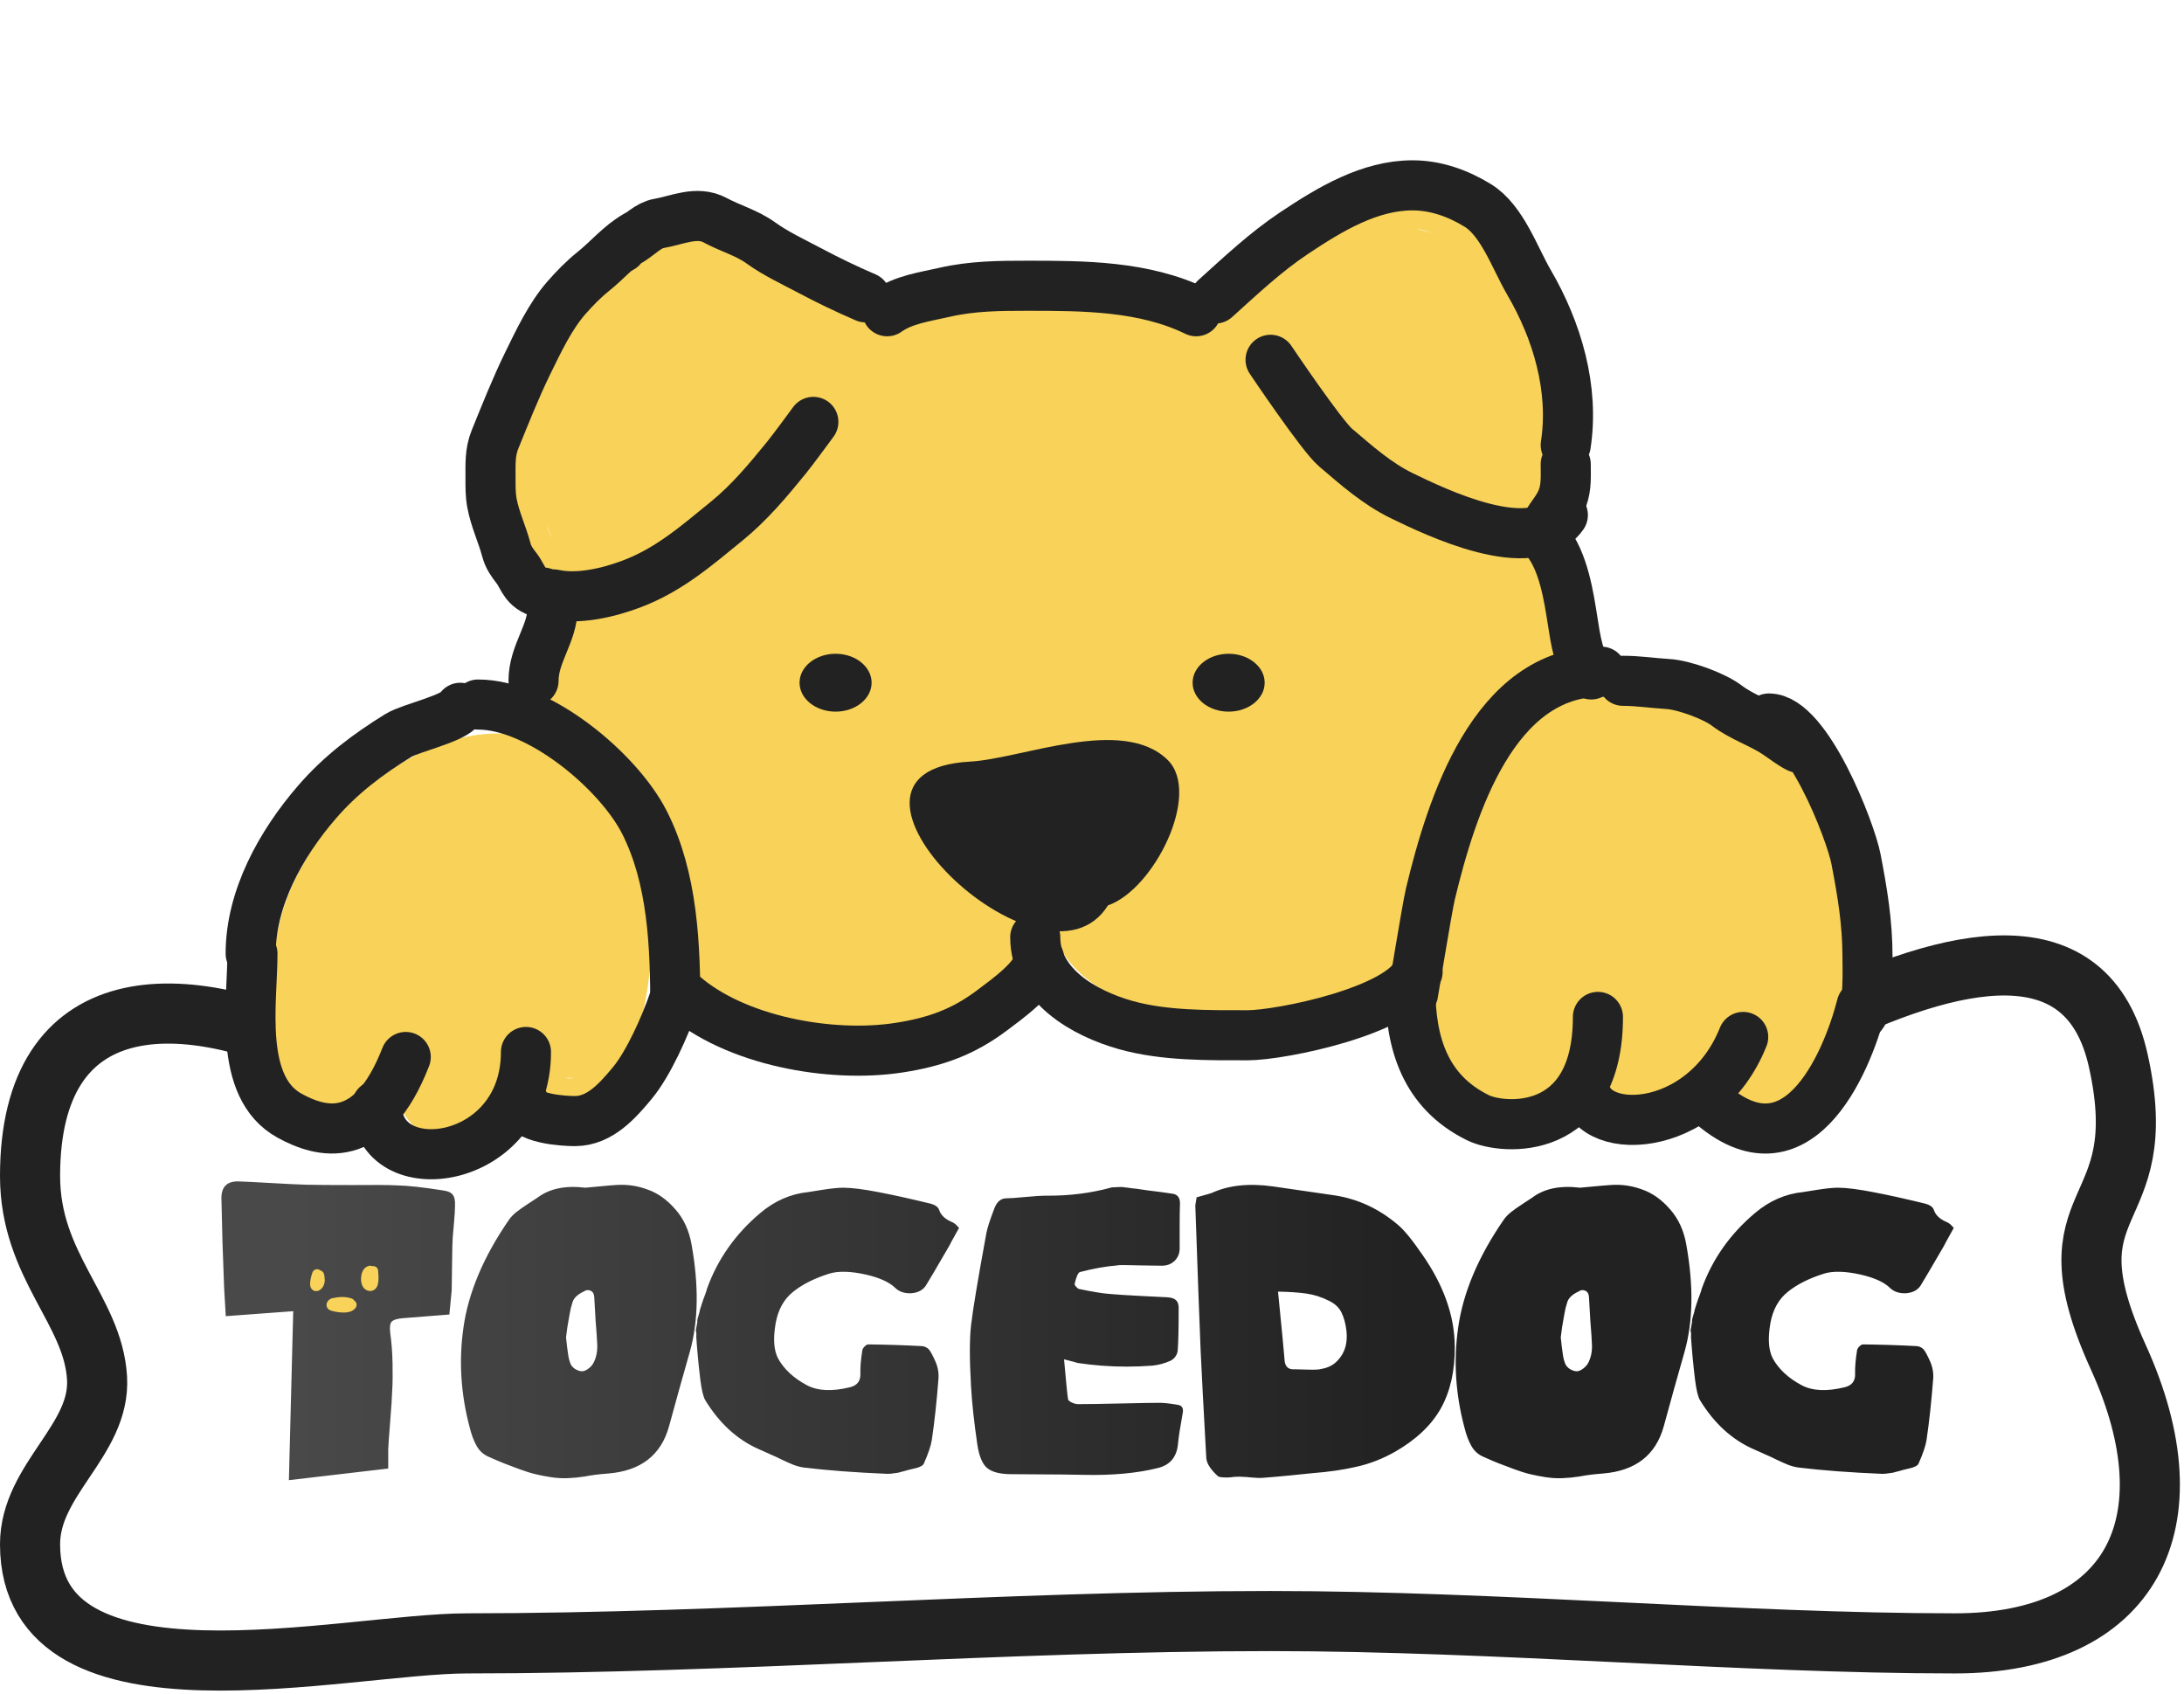
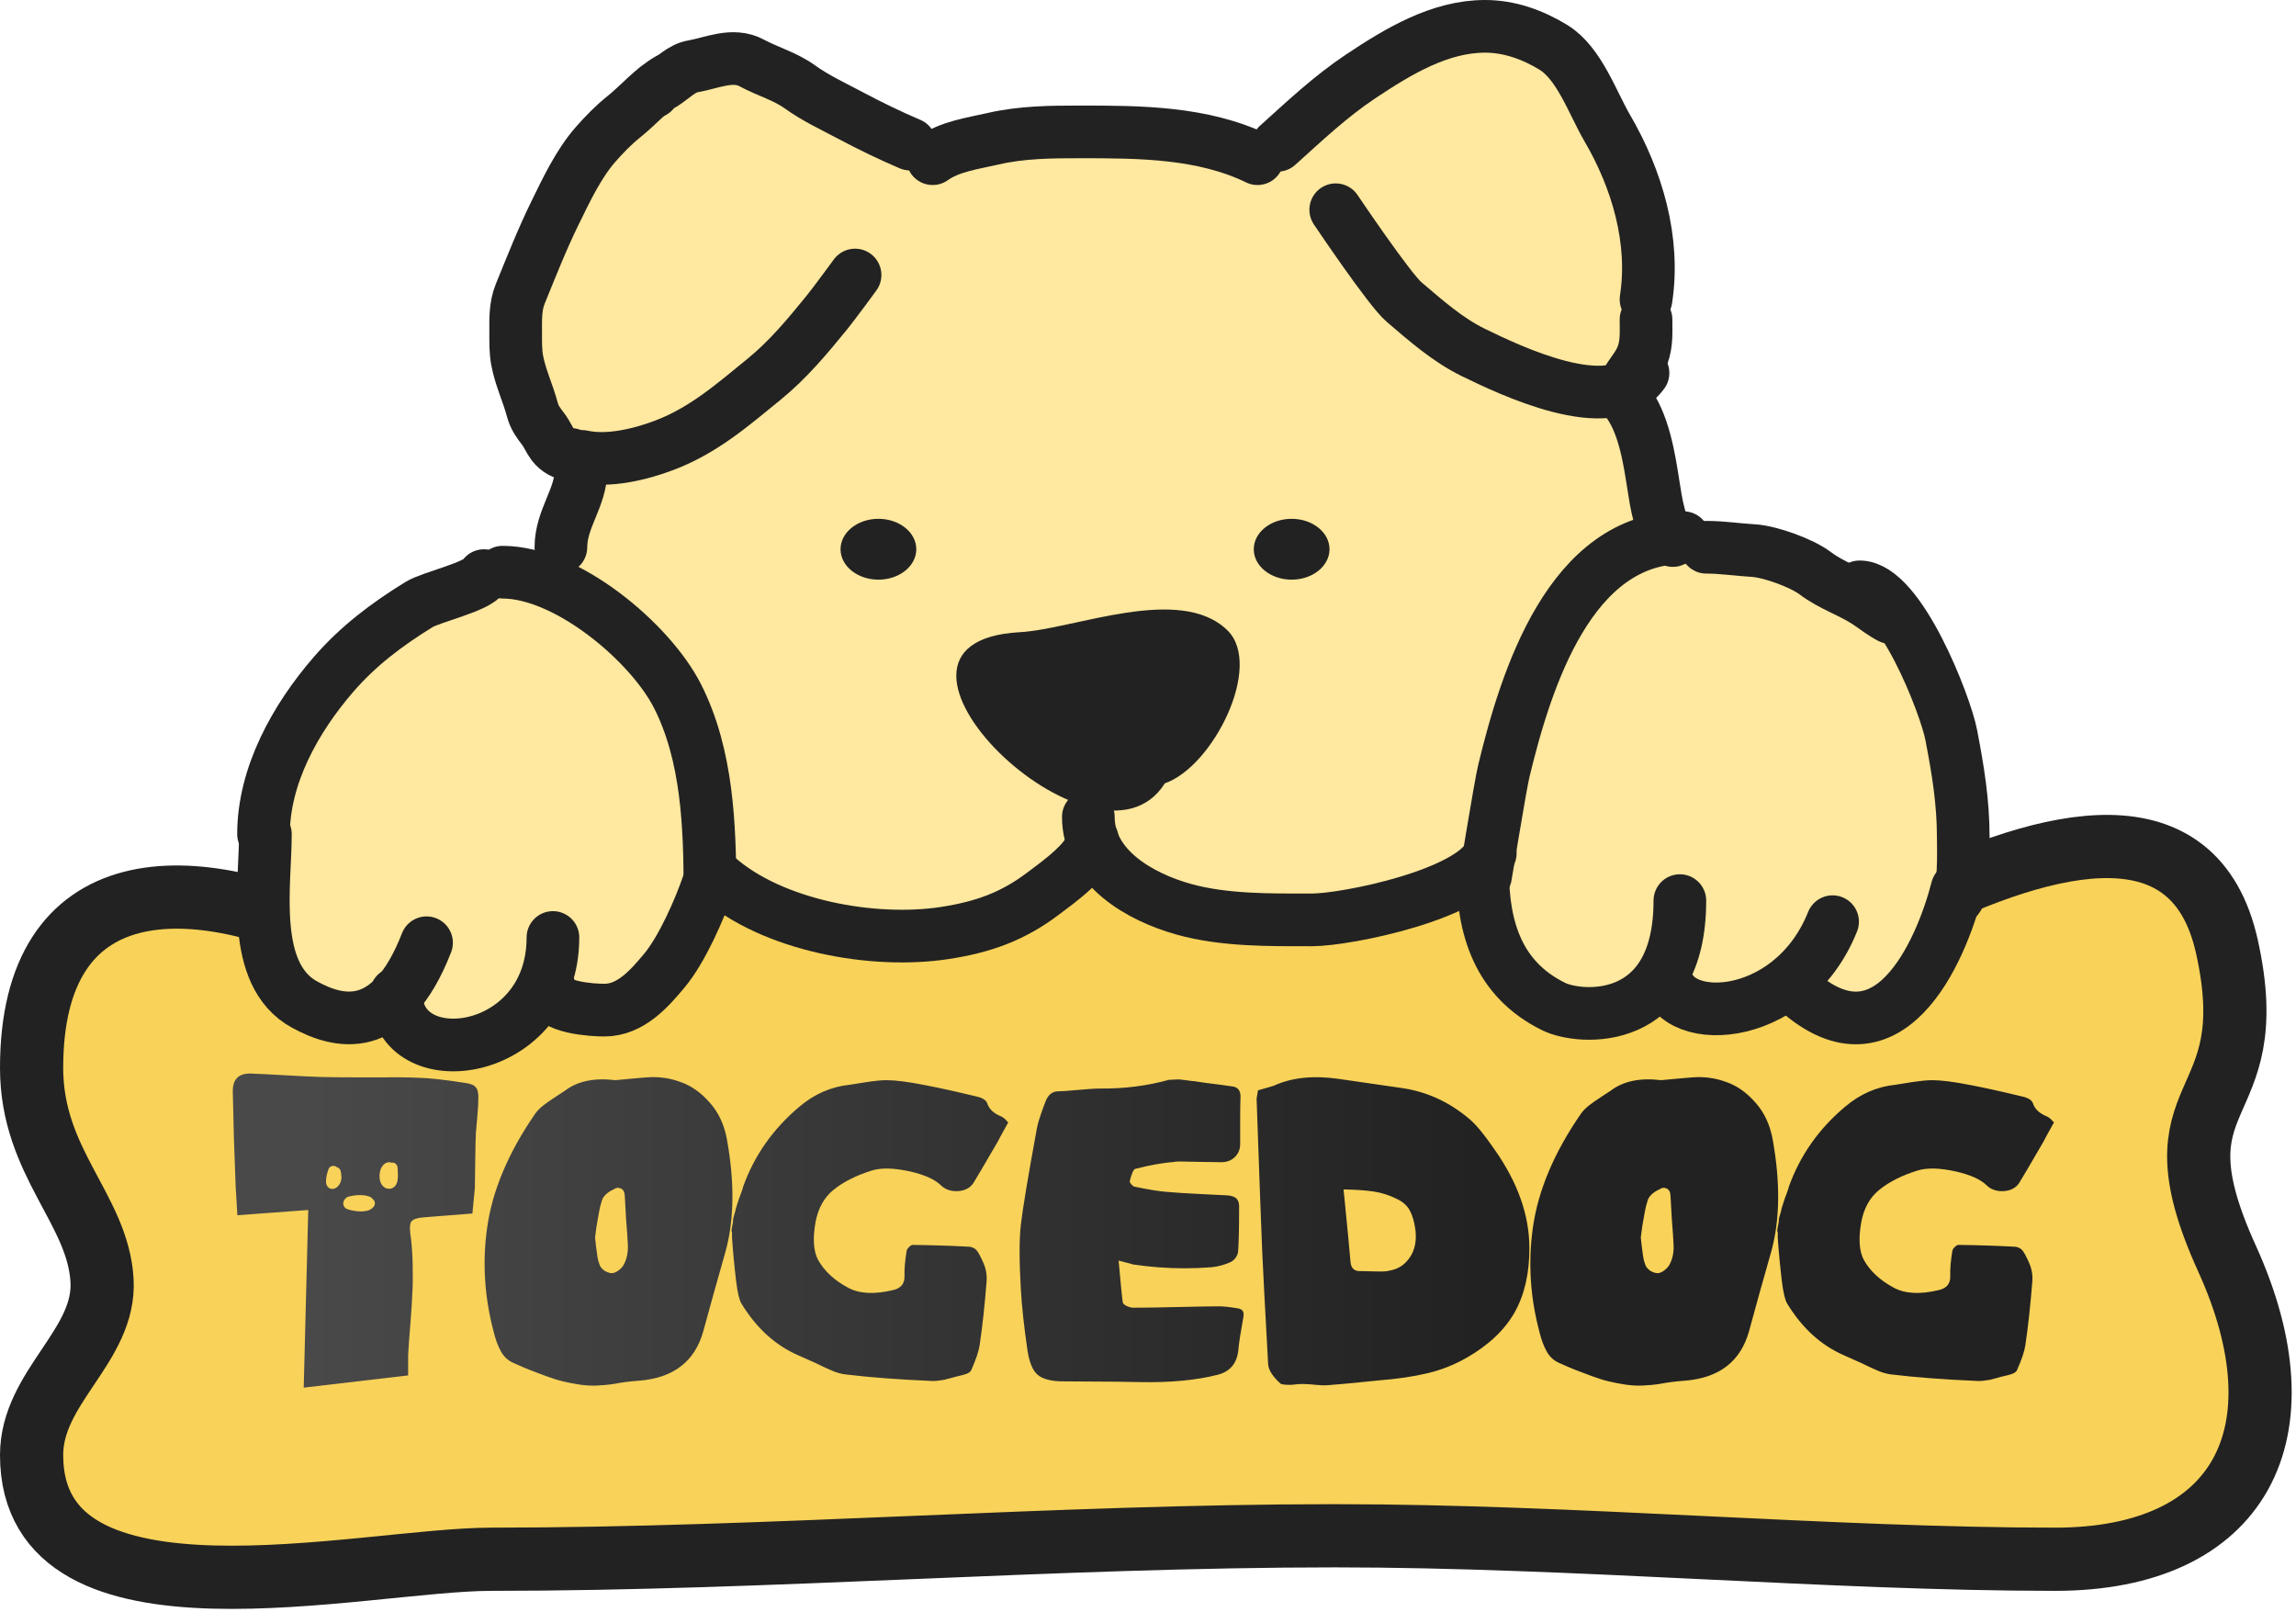
- <svg xmlns="http://www.w3.org/2000/svg" width="218" height="169" viewBox="0 0 218 169" fill="none">
-   <path d="M29.268 130.872L22.536 131.369C22.425 129.58 22.37 128.63 22.37 128.52C22.326 127.416 22.271 125.869 22.204 123.881C22.16 121.871 22.127 120.48 22.105 119.707C22.061 118.492 22.624 117.895 23.796 117.918C24.481 117.94 25.587 117.995 27.112 118.083C28.638 118.172 29.798 118.227 30.594 118.249C31.523 118.271 33.026 118.282 35.104 118.282C37.204 118.26 38.719 118.271 39.647 118.315C40.708 118.337 42.223 118.503 44.19 118.812C44.699 118.878 45.03 119.022 45.185 119.243C45.362 119.442 45.439 119.806 45.417 120.336C45.417 120.734 45.384 121.297 45.318 122.026C45.252 122.755 45.207 123.263 45.185 123.55C45.163 123.727 45.141 124.699 45.119 126.466C45.097 127.924 45.086 128.697 45.086 128.785C45.086 128.873 45.008 129.68 44.854 131.204C42.024 131.425 40.487 131.546 40.244 131.568C39.647 131.612 39.26 131.734 39.084 131.933C38.929 132.109 38.885 132.485 38.951 133.059C39.084 133.965 39.161 134.97 39.183 136.074C39.205 137.156 39.194 138.051 39.15 138.758C39.128 139.465 39.061 140.492 38.951 141.839C38.84 143.187 38.774 144.125 38.752 144.655C38.752 144.722 38.752 145.362 38.752 146.577L28.837 147.737C28.991 141.994 29.135 136.372 29.268 130.872ZM56.499 133.49C56.521 133.689 56.554 133.987 56.598 134.384C56.643 134.76 56.687 135.08 56.731 135.345C56.775 135.61 56.842 135.853 56.93 136.074C56.996 136.273 57.151 136.461 57.394 136.637C57.66 136.792 57.892 136.869 58.091 136.869C58.268 136.869 58.467 136.792 58.688 136.637C58.931 136.461 59.108 136.273 59.218 136.074C59.506 135.544 59.638 134.937 59.616 134.252C59.594 133.678 59.539 132.86 59.45 131.8C59.384 130.718 59.34 129.945 59.318 129.481C59.296 129.127 59.163 128.906 58.92 128.818C58.699 128.73 58.5 128.752 58.323 128.884C57.638 129.194 57.24 129.58 57.129 130.044C57.019 130.375 56.93 130.74 56.864 131.137C56.797 131.513 56.72 131.955 56.632 132.463C56.565 132.949 56.521 133.291 56.499 133.49ZM58.422 118.547C60.301 118.37 61.296 118.282 61.407 118.282C62.512 118.194 63.573 118.337 64.59 118.713C65.629 119.066 66.569 119.729 67.409 120.701C68.249 121.65 68.791 122.832 69.034 124.246C69.763 128.332 69.708 131.877 68.868 134.881C68.161 137.355 67.464 139.851 66.779 142.369C65.983 145.241 63.96 146.809 60.711 147.074C59.804 147.14 59.019 147.24 58.356 147.372C57.803 147.461 57.24 147.516 56.665 147.538C56.112 147.56 55.548 147.527 54.974 147.438C54.421 147.35 53.912 147.251 53.448 147.14C52.984 147.03 52.453 146.864 51.856 146.643C51.259 146.422 50.762 146.235 50.364 146.08C49.966 145.925 49.447 145.705 48.806 145.417C48.275 145.197 47.866 144.832 47.578 144.324C47.291 143.816 47.059 143.198 46.882 142.469C45.998 139.155 45.788 135.853 46.252 132.562C46.738 129.05 48.253 125.45 50.795 121.761C50.994 121.474 51.248 121.209 51.558 120.966C51.867 120.723 52.243 120.458 52.685 120.171C53.127 119.883 53.448 119.674 53.647 119.541C54.841 118.635 56.433 118.304 58.422 118.547ZM95.731 122.556C95.089 123.705 94.758 124.312 94.736 124.378C93.453 126.587 92.68 127.901 92.414 128.321C92.105 128.785 91.607 129.039 90.922 129.083C90.259 129.105 89.728 128.918 89.33 128.52C88.755 127.968 87.805 127.537 86.478 127.228C84.909 126.874 83.671 126.841 82.764 127.128C81.283 127.592 80.078 128.2 79.15 128.951C78.243 129.68 77.669 130.718 77.425 132.065C77.16 133.589 77.237 134.76 77.657 135.577C78.254 136.659 79.216 137.554 80.543 138.261C81.626 138.835 83.063 138.901 84.853 138.46C85.561 138.283 85.904 137.841 85.882 137.134C85.859 136.494 85.926 135.699 86.081 134.749C86.103 134.638 86.18 134.517 86.313 134.384C86.445 134.252 86.567 134.186 86.677 134.186C88.49 134.208 90.226 134.263 91.884 134.351C92.105 134.351 92.293 134.395 92.448 134.484C92.602 134.55 92.746 134.694 92.879 134.914C93.011 135.135 93.089 135.279 93.111 135.345C93.155 135.411 93.243 135.599 93.376 135.908C93.619 136.461 93.719 137.035 93.674 137.631C93.498 139.906 93.276 141.939 93.011 143.728C92.923 144.302 92.657 145.086 92.215 146.08C92.127 146.279 91.851 146.433 91.386 146.544C91.232 146.588 90.999 146.643 90.69 146.71C90.403 146.798 90.159 146.864 89.96 146.908C89.784 146.975 89.562 147.019 89.297 147.041C89.054 147.085 88.822 147.107 88.601 147.107C85.395 146.975 82.61 146.765 80.244 146.478C79.912 146.433 79.57 146.345 79.216 146.213C78.885 146.08 78.487 145.903 78.022 145.682C77.58 145.462 77.249 145.307 77.027 145.219C76.873 145.152 76.652 145.053 76.364 144.92C76.077 144.788 75.878 144.7 75.767 144.655C73.601 143.706 71.81 142.071 70.395 139.752C70.196 139.42 70.03 138.725 69.898 137.664C69.721 136.185 69.588 134.782 69.5 133.457C69.522 133.147 69.511 132.96 69.467 132.893C69.445 132.827 69.467 132.65 69.533 132.363C69.599 132.054 69.621 131.866 69.599 131.8C69.599 131.734 69.644 131.557 69.732 131.27C69.82 130.983 69.865 130.806 69.865 130.74C69.887 130.674 69.942 130.497 70.03 130.21C70.119 129.923 70.174 129.757 70.196 129.713C70.218 129.646 70.285 129.47 70.395 129.183C70.506 128.873 70.561 128.697 70.561 128.652C71.622 125.693 73.402 123.164 75.9 121.065C77.337 119.85 78.94 119.155 80.708 118.978C80.841 118.956 81.327 118.878 82.168 118.746C83.03 118.613 83.693 118.547 84.157 118.547C85.019 118.547 86.235 118.702 87.805 119.011C89.198 119.276 90.889 119.652 92.879 120.137C93.365 120.27 93.652 120.48 93.741 120.767C93.918 121.297 94.36 121.706 95.067 121.993C95.156 122.037 95.244 122.092 95.333 122.159C95.421 122.225 95.498 122.302 95.565 122.39C95.653 122.479 95.708 122.534 95.731 122.556ZM106.21 135.677C106.409 137.93 106.542 139.255 106.608 139.652C106.63 139.763 106.752 139.873 106.973 139.984C107.216 140.094 107.426 140.149 107.603 140.149C108.598 140.149 110.024 140.127 111.881 140.083C113.738 140.039 115.031 140.017 115.761 140.017C116.181 140.017 116.778 140.083 117.551 140.216C117.994 140.282 118.159 140.569 118.049 141.077C117.806 142.402 117.651 143.407 117.585 144.092C117.474 145.395 116.822 146.202 115.628 146.511C113.55 147.041 111.052 147.273 108.134 147.207C107.736 147.184 105.348 147.162 100.971 147.14C99.821 147.14 99.003 146.93 98.517 146.511C98.053 146.113 97.732 145.34 97.555 144.192C97.224 141.916 97.013 139.973 96.925 138.36C96.77 135.688 96.77 133.666 96.925 132.297C97.102 130.751 97.61 127.692 98.451 123.119C98.539 122.611 98.804 121.783 99.246 120.634C99.49 119.972 99.876 119.629 100.407 119.607C100.761 119.607 101.402 119.563 102.33 119.475C103.259 119.386 103.966 119.342 104.453 119.342C106.73 119.364 108.907 119.088 110.986 118.514C111.428 118.492 111.682 118.481 111.748 118.481C111.837 118.459 112.113 118.481 112.577 118.547C113.042 118.613 113.318 118.646 113.406 118.646C113.76 118.691 114.136 118.746 114.534 118.812C114.932 118.856 115.374 118.912 115.86 118.978C116.347 119.044 116.734 119.099 117.021 119.143C117.529 119.21 117.784 119.53 117.784 120.104C117.762 120.634 117.75 121.385 117.75 122.357C117.75 123.307 117.75 124.058 117.75 124.61C117.75 125.118 117.574 125.538 117.22 125.869C116.888 126.179 116.468 126.333 115.96 126.333C115.916 126.333 115.175 126.322 113.738 126.3C112.323 126.256 111.593 126.256 111.549 126.3C110.422 126.388 109.173 126.609 107.802 126.963C107.625 127.007 107.448 127.393 107.271 128.122C107.249 128.189 107.294 128.288 107.404 128.421C107.515 128.553 107.614 128.63 107.703 128.652C109.073 128.94 110.09 129.105 110.753 129.149C111.483 129.216 112.5 129.282 113.804 129.348C115.131 129.414 116.026 129.459 116.49 129.481C116.932 129.503 117.242 129.613 117.419 129.812C117.596 129.989 117.673 130.287 117.651 130.707C117.651 132.65 117.618 134.031 117.551 134.848C117.529 135.025 117.452 135.213 117.319 135.411C117.187 135.588 117.032 135.721 116.855 135.809C116.28 136.074 115.672 136.24 115.031 136.306C114.169 136.372 113.307 136.405 112.445 136.405C110.831 136.405 109.206 136.284 107.57 136.041C107.548 136.019 107.095 135.897 106.21 135.677ZM127.568 128.918C127.966 132.915 128.187 135.224 128.231 135.842C128.297 136.439 128.629 136.715 129.226 136.67C129.425 136.67 129.867 136.682 130.552 136.704C131.238 136.726 131.68 136.704 131.879 136.637C132.564 136.527 133.117 136.24 133.537 135.776C134.244 135.025 134.532 134.042 134.399 132.827C134.311 132.098 134.145 131.491 133.902 131.005C133.658 130.497 133.227 130.099 132.608 129.812C131.901 129.459 131.171 129.227 130.42 129.116C129.668 129.006 128.717 128.94 127.568 128.918ZM119.443 119.508C120.394 119.243 120.891 119.099 120.936 119.077C122.616 118.304 124.65 118.083 127.037 118.415C130.751 118.945 132.807 119.243 133.205 119.309C135.527 119.663 137.627 120.634 139.506 122.225C140.125 122.733 140.943 123.727 141.96 125.207C144.104 128.277 145.188 131.336 145.21 134.384C145.232 136.814 144.768 138.879 143.817 140.58C142.866 142.259 141.352 143.695 139.274 144.887C138.08 145.572 136.82 146.069 135.493 146.378C134.189 146.687 132.686 146.908 130.983 147.041C130.608 147.085 129.845 147.162 128.695 147.273C127.546 147.383 126.661 147.461 126.042 147.505C125.777 147.527 125.412 147.516 124.948 147.472C124.506 147.427 124.207 147.405 124.053 147.405C123.854 147.383 123.577 147.383 123.224 147.405C122.892 147.45 122.649 147.472 122.494 147.472C121.964 147.472 121.654 147.427 121.566 147.339C120.814 146.654 120.427 146.036 120.405 145.484C120.118 140.315 119.93 136.737 119.841 134.749C119.731 132.098 119.554 127.283 119.311 120.303C119.311 120.259 119.355 119.994 119.443 119.508ZM155.789 133.49C155.811 133.689 155.844 133.987 155.888 134.384C155.933 134.76 155.977 135.08 156.021 135.345C156.065 135.61 156.132 135.853 156.22 136.074C156.286 136.273 156.441 136.461 156.684 136.637C156.95 136.792 157.182 136.869 157.381 136.869C157.558 136.869 157.757 136.792 157.978 136.637C158.221 136.461 158.398 136.273 158.508 136.074C158.796 135.544 158.928 134.937 158.906 134.252C158.884 133.678 158.829 132.86 158.74 131.8C158.674 130.718 158.63 129.945 158.608 129.481C158.586 129.127 158.453 128.906 158.21 128.818C157.989 128.73 157.79 128.752 157.613 128.884C156.928 129.194 156.53 129.58 156.419 130.044C156.309 130.375 156.22 130.74 156.154 131.137C156.087 131.513 156.01 131.955 155.922 132.463C155.855 132.949 155.811 133.291 155.789 133.49ZM157.712 118.547C159.591 118.37 160.586 118.282 160.697 118.282C161.802 118.194 162.863 118.337 163.88 118.713C164.919 119.066 165.859 119.729 166.699 120.701C167.539 121.65 168.081 122.832 168.324 124.246C169.054 128.332 168.998 131.877 168.158 134.881C167.451 137.355 166.754 139.851 166.069 142.369C165.273 145.241 163.25 146.809 160 147.074C159.094 147.14 158.309 147.24 157.646 147.372C157.093 147.461 156.53 147.516 155.955 147.538C155.402 147.56 154.838 147.527 154.264 147.438C153.711 147.35 153.202 147.251 152.738 147.14C152.274 147.03 151.743 146.864 151.146 146.643C150.549 146.422 150.052 146.235 149.654 146.08C149.256 145.925 148.737 145.705 148.096 145.417C147.565 145.197 147.156 144.832 146.869 144.324C146.581 143.816 146.349 143.198 146.172 142.469C145.288 139.155 145.078 135.853 145.542 132.562C146.028 129.05 147.543 125.45 150.085 121.761C150.284 121.474 150.538 121.209 150.848 120.966C151.157 120.723 151.533 120.458 151.975 120.171C152.418 119.883 152.738 119.674 152.937 119.541C154.131 118.635 155.723 118.304 157.712 118.547ZM195.021 122.556C194.379 123.705 194.048 124.312 194.026 124.378C192.743 126.587 191.97 127.901 191.704 128.321C191.395 128.785 190.897 129.039 190.212 129.083C189.549 129.105 189.018 128.918 188.62 128.52C188.046 127.968 187.095 127.537 185.768 127.228C184.199 126.874 182.961 126.841 182.054 127.128C180.573 127.592 179.368 128.2 178.44 128.951C177.533 129.68 176.959 130.718 176.715 132.065C176.45 133.589 176.527 134.76 176.948 135.577C177.544 136.659 178.506 137.554 179.833 138.261C180.916 138.835 182.353 138.901 184.144 138.46C184.851 138.283 185.194 137.841 185.172 137.134C185.149 136.494 185.216 135.699 185.371 134.749C185.393 134.638 185.47 134.517 185.603 134.384C185.735 134.252 185.857 134.186 185.967 134.186C187.78 134.208 189.516 134.263 191.174 134.351C191.395 134.351 191.583 134.395 191.738 134.484C191.892 134.55 192.036 134.694 192.169 134.914C192.301 135.135 192.379 135.279 192.401 135.345C192.445 135.411 192.533 135.599 192.666 135.908C192.909 136.461 193.009 137.035 192.964 137.631C192.788 139.906 192.567 141.939 192.301 143.728C192.213 144.302 191.948 145.086 191.505 146.08C191.417 146.279 191.141 146.433 190.676 146.544C190.522 146.588 190.289 146.643 189.98 146.71C189.693 146.798 189.449 146.864 189.25 146.908C189.074 146.975 188.852 147.019 188.587 147.041C188.344 147.085 188.112 147.107 187.891 147.107C184.685 146.975 181.9 146.765 179.534 146.478C179.203 146.433 178.86 146.345 178.506 146.213C178.174 146.08 177.777 145.903 177.312 145.682C176.87 145.462 176.539 145.307 176.317 145.219C176.163 145.152 175.942 145.053 175.654 144.92C175.367 144.788 175.168 144.7 175.057 144.655C172.891 143.706 171.1 142.071 169.685 139.752C169.486 139.42 169.32 138.725 169.188 137.664C169.011 136.185 168.878 134.782 168.79 133.457C168.812 133.147 168.801 132.96 168.757 132.893C168.735 132.827 168.757 132.65 168.823 132.363C168.889 132.054 168.911 131.866 168.889 131.8C168.889 131.734 168.934 131.557 169.022 131.27C169.11 130.983 169.155 130.806 169.155 130.74C169.177 130.674 169.232 130.497 169.32 130.21C169.409 129.923 169.464 129.757 169.486 129.713C169.508 129.646 169.575 129.47 169.685 129.183C169.796 128.873 169.851 128.697 169.851 128.652C170.912 125.693 172.692 123.164 175.19 121.065C176.627 119.85 178.23 119.155 179.998 118.978C180.131 118.956 180.617 118.878 181.457 118.746C182.32 118.613 182.983 118.547 183.447 118.547C184.309 118.547 185.525 118.702 187.095 119.011C188.488 119.276 190.179 119.652 192.169 120.137C192.655 120.27 192.942 120.48 193.031 120.767C193.208 121.297 193.65 121.706 194.357 121.993C194.446 122.037 194.534 122.092 194.623 122.159C194.711 122.225 194.788 122.302 194.855 122.39C194.943 122.479 194.998 122.534 195.021 122.556Z" fill="url(#paint0_linear_264_216)" />
-   <path d="M31.651 127.183C31.565 127.365 31.22 128.71 31.709 128.296C31.87 128.16 31.909 127.949 31.922 127.748C31.928 127.668 31.846 127.1 31.846 127.34" stroke="#F8D259" stroke-linecap="round" />
-   <path d="M34.939 130.08C34.425 129.884 33.744 129.949 33.224 130.08C33.139 130.101 33.021 130.279 33.147 130.323C33.566 130.467 34.788 130.697 35.096 130.236" stroke="#F8D259" stroke-linecap="round" />
-   <path d="M36.935 126.833C36.45 126.93 36.381 128.224 36.866 128.35C37.455 128.502 37.249 127.13 37.249 126.872" stroke="#F8D259" stroke-linecap="round" />
-   <path d="M181.143 102.137C194.93 95.318 208.431 92.319 211.442 105.872C215.099 122.325 203.888 118.843 211.442 135.463C218.997 152.083 212.72 164.028 195.137 164.028C173.759 164.028 149.49 161.799 126.78 161.799C100.204 161.799 73.13 164.028 46.643 164.028C34.404 164.028 3 171.833 3 154.137C3 147.643 10.052 143.75 9.687 137.543C9.289 130.77 3 126.398 3 117.383C3 98.568 18.081 98.167 33.491 105.872" stroke="#222222" stroke-width="6" stroke-linecap="round" />
-   <path d="M80.5 28L85 33.5L103.45 29.826L113 30.5L118.5 33.5L125 30.5L136 21.5L148 24.5L153.5 47.5L151.669 56.871L155.114 63.5V70.394H164.5L172.335 73.774L179.223 80.535L182 87.5L182.667 94.058L179.223 107.58L177 112.5L168.89 107.58L162.002 110.961L158.558 104.2L155.114 110L148 109L142 103L144.781 90.677L131.004 100.819L110.339 97.438L106.894 90.677H103.45L98.5 100.819L85 105L65.564 94.058L58.675 107.58H51.787L45 115L38.01 107.58L31 110.961L26 97.438L33.5 78.5L51.787 73.774L55.231 67.013L57 58L53.5 50L55.231 36.5L65.564 24.5L80.5 28Z" fill="#F8D259" />
-   <path d="M64.778 90.033C64.778 103.881 101.51 105.061 101.51 92.334" stroke="#F8D259" stroke-width="3" stroke-linecap="round" />
-   <path d="M106.211 90.96C107.851 105.447 145.282 102.04 145.282 86.395" stroke="#F8D259" stroke-width="3" stroke-linecap="round" />
-   <path d="M145.282 88.221C145.864 93.359 142.972 109.21 150.573 109.21C154.853 109.21 163.172 98.126 159.344 100.005" stroke="#F8D259" stroke-width="3" stroke-linecap="round" />
-   <path d="M158.561 99.239C158.561 111.737 169.503 112.11 169.503 100.773" stroke="#F8D259" stroke-width="3" stroke-linecap="round" />
-   <path d="M168.722 100.774C168.722 104.852 175.294 111.967 179.272 108.061C181.77 105.61 183.567 93.863 183.571 93.87" stroke="#F8D259" stroke-width="3" stroke-linecap="round" />
-   <path d="M63.996 89.266C63.863 88.221 63.907 103.588 59.915 107.506C53.132 114.164 51.492 98.248 51.492 99.239" stroke="#F8D259" stroke-width="3" stroke-linecap="round" />
-   <path d="M50.71 98.472C50.71 117.349 38.987 117.144 38.987 98.472" stroke="#F8D259" stroke-width="3" stroke-linecap="round" />
-   <path d="M76.536 44.306C70.51 53.729 48.597 67.402 53.29 42.995C53.99 39.354 60.519 26.379 65.5 24.912C75.961 23.445 85.525 33.146 85.525 33.146C91.729 31.294 107.358 28.7 120.236 33.146" stroke="#F8D259" stroke-width="3" stroke-linecap="round" />
-   <path d="M120.791 32.872C120.791 32.872 135.026 20.434 142 21.412C150.469 23.368 149.655 31.314 151.277 34.659C161 63.912 137.139 46.131 128.864 38.526" stroke="#F8D259" stroke-width="3" stroke-linecap="round" />
-   <path d="M28.999 95.525C28.999 84.793 43.524 70.903 54.376 75.678C60.837 78.52 64.349 85.95 64.349 92.786" stroke="#F8D259" stroke-width="3" stroke-linecap="round" />
-   <path d="M183.423 95.526C183.423 86.558 181.201 78.676 172.389 74.094C159.943 67.622 145.282 70.465 145.282 86.623" stroke="#F8D259" stroke-width="3" stroke-linecap="round" />
-   <path d="M156.446 70.873C156.446 67.95 153.817 57.785 150.864 56.263" stroke="#F8D259" stroke-width="3" stroke-linecap="round" />
-   <path d="M116.547 75.847C119.959 79.196 115.192 88.778 110.596 90.367C104.147 100.663 79.58 76.958 96.835 76.017C101.978 75.737 112.043 71.427 116.547 75.847Z" fill="#222222" />
-   <path d="M37.425 98.472C37.425 119.52 22.467 105.151 29.61 94.636" stroke="#F8D259" stroke-width="3" stroke-linecap="round" />
-   <ellipse cx="83.405" cy="68.142" rx="3.596" ry="2.888" fill="#222222" />
-   <ellipse cx="122.639" cy="68.142" rx="3.596" ry="2.888" fill="#222222" />
-   <path d="M52.255 74.525C52.255 70.064 56.603 68.6 57.837 65.394" stroke="#F8D259" stroke-linecap="round" />
-   <path d="M126.825 35.912C126.825 35.912 131.909 43.48 133.305 44.666C135.385 46.433 137.429 48.262 139.919 49.476C143.269 51.108 152.919 55.768 156 51.412" stroke="#222222" stroke-width="5" stroke-linecap="round" />
-   <path d="M55.272 59.33C57.721 59.878 60.776 59.144 63.062 58.278C66.793 56.865 69.512 54.476 72.536 52.014C74.827 50.148 76.666 47.933 78.516 45.662C79.198 44.824 81.186 42.109 81.186 42.109" stroke="#222222" stroke-width="5" stroke-linecap="round" />
-   <path d="M47.717 70.321C53.813 70.321 61.722 76.971 64.319 82.069C67.176 87.677 67.408 94.458 67.408 100.639" stroke="#222222" stroke-width="5" stroke-linecap="round" />
-   <path d="M159.847 67.044C149.094 67.044 144.897 80.44 142.783 89.201C142.431 90.66 141.004 99.572 140.974 99.552" stroke="#222222" stroke-width="5" stroke-linecap="round" />
-   <path d="M52.242 109.982C52.242 111.687 56.319 111.897 57.385 111.897C59.888 111.897 61.674 109.83 63.103 108.116C64.754 106.136 66.432 102.312 67.227 99.974" stroke="#222222" stroke-width="5" stroke-linecap="round" />
-   <path d="M37.612 110.331C37.612 118.289 52.5 116.5 52.5 105" stroke="#222222" stroke-width="5" stroke-linecap="round" />
-   <path d="M25.199 95.189C25.199 100.011 23.702 108.524 28.923 111.371C32.045 113.074 37 114.5 40.5 105.5" stroke="#222222" stroke-width="5" stroke-linecap="round" />
-   <path d="M25.021 95.188C25.021 89.655 28.029 84.231 31.651 80.045C34.007 77.323 36.709 75.289 39.779 73.397C40.975 72.66 45.41 71.698 45.946 70.646" stroke="#222222" stroke-width="5" stroke-linecap="round" />
-   <path d="M68.108 99.263C73.35 103.894 82.896 105.618 89.708 104.574C93.36 104.014 96.171 103.005 99.061 100.817C100.382 99.817 103.724 97.481 103.724 95.704" stroke="#222222" stroke-width="5" stroke-linecap="round" />
-   <path d="M103.335 93.543C103.335 98.372 108.238 101.155 112.372 102.314C116.211 103.391 120.572 103.331 124.547 103.331C127.855 103.331 139.941 100.889 141.5 97" stroke="#222222" stroke-width="5" stroke-linecap="round" />
-   <path d="M140.777 98.662C140.777 104.084 142.232 108.963 147.528 111.563C150.052 112.801 159.5 113.5 159.5 101.5" stroke="#222222" stroke-width="5" stroke-linecap="round" />
-   <path d="M158.158 108.249C158.158 113.605 170 113.5 174 103.5" stroke="#222222" stroke-width="5" stroke-linecap="round" />
-   <path d="M170.113 109.564C179.223 118.321 184.335 106.194 185.821 100.36" stroke="#222222" stroke-width="5" stroke-linecap="round" />
-   <path d="M176.56 71.713C180.378 71.713 184.723 82.955 185.261 85.749C185.898 89.066 186.407 92.085 186.407 95.503C186.407 96.521 186.577 100.967 185.703 101.396" stroke="#222222" stroke-width="5" stroke-linecap="round" />
-   <path d="M121.307 29.793C123.879 27.478 126.311 25.173 129.186 23.256C132.791 20.853 136.719 18.5 141 18.5C143.288 18.5 145.498 19.272 147.5 20.5C149.947 22.001 151.201 25.75 152.611 28.168C155.436 33.009 157.151 38.795 156.286 44.421" stroke="#222222" stroke-width="5" stroke-linecap="round" />
-   <path d="M156.286 46.329C156.286 47.512 156.368 48.584 155.968 49.685C155.555 50.822 154.845 51.437 154.378 52.371" stroke="#222222" stroke-width="5" stroke-linecap="round" />
-   <path d="M119.399 31.065C114.197 28.539 108.205 28.521 102.545 28.521C99.752 28.521 97.02 28.542 94.277 29.175C92.326 29.625 90.189 29.896 88.553 31.065" stroke="#222222" stroke-width="5" stroke-linecap="round" />
-   <path d="M55.163 60.639C55.163 63.262 53.256 65.231 53.256 67.952" stroke="#222222" stroke-width="5" stroke-linecap="round" />
-   <path d="M154.378 53.961C156.079 56.087 156.585 59.491 156.993 62.087C157.222 63.551 157.631 66.517 158.83 67.316" stroke="#222222" stroke-width="5" stroke-linecap="round" />
-   <path d="M162.01 67.953C163.541 67.953 164.96 68.184 166.462 68.27C168.072 68.363 171.085 69.456 172.362 70.426C173.907 71.598 175.755 72.157 177.344 73.217C178.048 73.686 178.763 74.262 179.5 74.63" stroke="#222222" stroke-width="5" stroke-linecap="round" />
-   <path d="M54.211 59.14C53.565 59.14 52.872 58.711 52.487 58.206C52.141 57.753 51.933 57.204 51.58 56.742C51.105 56.12 50.753 55.663 50.543 54.882C50.116 53.29 49.412 51.846 49.105 50.21C48.946 49.364 48.962 48.512 48.962 47.657C48.962 46.349 48.899 45.114 49.403 43.879C50.447 41.314 51.468 38.724 52.688 36.232C53.753 34.058 54.922 31.575 56.518 29.745C57.35 28.792 58.239 27.88 59.227 27.088C60.662 25.938 61.897 24.441 63.498 23.524" stroke="#222222" stroke-width="5" stroke-linecap="round" />
-   <path d="M62.026 24.729C62.062 24.445 62.809 24.082 63.011 23.952C63.858 23.404 64.751 22.477 65.759 22.306C67.587 21.995 69.565 20.998 71.384 21.982C72.861 22.78 74.567 23.249 75.933 24.237C77.413 25.307 79.156 26.117 80.768 26.971C82.62 27.954 84.48 28.858 86.405 29.68" stroke="#222222" stroke-width="5" stroke-linecap="round" />
+ <svg xmlns="http://www.w3.org/2000/svg" width="218" height="153" viewBox="0 0 218 153" fill="none">
+   <path d="M211.442 89.872C208.431 76.319 194.93 79.318 181.143 86.137L104 74.5L33.491 89.872C18.081 82.167 3 82.568 3 101.383C3 110.398 9.289 114.77 9.687 121.543C10.052 127.75 3 131.643 3 138.137C3 155.833 34.404 148.028 46.643 148.028C73.13 148.028 100.204 145.799 126.78 145.799C149.49 145.799 173.759 148.028 195.137 148.028C212.72 148.028 218.997 136.083 211.442 119.463C203.888 102.843 215.099 106.325 211.442 89.872Z" fill="#F8D259" stroke="#222222" stroke-width="6" stroke-linecap="round" />
+   <path d="M29.268 114.872L22.536 115.369C22.425 113.58 22.37 112.63 22.37 112.52C22.326 111.416 22.271 109.869 22.204 107.881C22.16 105.871 22.127 104.48 22.105 103.707C22.061 102.492 22.625 101.895 23.796 101.918C24.482 101.94 25.587 101.995 27.112 102.083C28.638 102.172 29.798 102.227 30.594 102.249C31.523 102.271 33.026 102.282 35.104 102.282C37.205 102.26 38.719 102.271 39.647 102.315C40.709 102.337 42.223 102.503 44.191 102.812C44.699 102.878 45.031 103.022 45.185 103.243C45.362 103.442 45.44 103.806 45.417 104.336C45.417 104.734 45.384 105.297 45.318 106.026C45.252 106.755 45.207 107.263 45.185 107.55C45.163 107.727 45.141 108.699 45.119 110.466C45.097 111.924 45.086 112.697 45.086 112.785C45.086 112.873 45.008 113.68 44.854 115.204C42.024 115.425 40.487 115.546 40.244 115.568C39.647 115.612 39.261 115.734 39.084 115.933C38.929 116.109 38.885 116.485 38.951 117.059C39.084 117.965 39.161 118.97 39.183 120.074C39.205 121.156 39.194 122.051 39.15 122.758C39.128 123.465 39.062 124.492 38.951 125.839C38.84 127.187 38.774 128.125 38.752 128.655C38.752 128.722 38.752 129.362 38.752 130.577L28.837 131.737C28.991 125.994 29.135 120.372 29.268 114.872ZM56.499 117.49C56.521 117.689 56.554 117.987 56.599 118.384C56.643 118.76 56.687 119.08 56.731 119.345C56.775 119.61 56.842 119.853 56.93 120.074C56.996 120.273 57.151 120.461 57.394 120.637C57.66 120.792 57.892 120.869 58.091 120.869C58.268 120.869 58.467 120.792 58.688 120.637C58.931 120.461 59.108 120.273 59.218 120.074C59.506 119.544 59.638 118.937 59.616 118.252C59.594 117.678 59.539 116.86 59.45 115.8C59.384 114.718 59.34 113.945 59.318 113.481C59.296 113.127 59.163 112.906 58.92 112.818C58.699 112.73 58.5 112.752 58.323 112.884C57.638 113.194 57.24 113.58 57.129 114.044C57.019 114.375 56.93 114.74 56.864 115.137C56.797 115.513 56.72 115.955 56.632 116.463C56.565 116.949 56.521 117.291 56.499 117.49ZM58.422 102.547C60.302 102.37 61.296 102.282 61.407 102.282C62.512 102.194 63.574 102.337 64.591 102.713C65.629 103.066 66.569 103.729 67.409 104.701C68.249 105.65 68.791 106.832 69.034 108.246C69.764 112.332 69.708 115.877 68.868 118.881C68.161 121.355 67.465 123.851 66.779 126.369C65.983 129.241 63.96 130.809 60.711 131.074C59.804 131.14 59.019 131.24 58.356 131.372C57.803 131.461 57.24 131.516 56.665 131.538C56.112 131.56 55.548 131.527 54.974 131.438C54.421 131.35 53.913 131.251 53.448 131.14C52.984 131.03 52.453 130.864 51.856 130.643C51.26 130.422 50.762 130.235 50.364 130.08C49.966 129.925 49.447 129.705 48.806 129.417C48.275 129.197 47.866 128.832 47.579 128.324C47.291 127.816 47.059 127.198 46.882 126.469C45.998 123.155 45.788 119.853 46.252 116.562C46.739 113.05 48.253 109.45 50.795 105.761C50.994 105.474 51.248 105.209 51.558 104.966C51.867 104.723 52.243 104.458 52.685 104.171C53.128 103.883 53.448 103.674 53.647 103.541C54.841 102.635 56.433 102.304 58.422 102.547ZM95.731 106.556C95.09 107.705 94.758 108.312 94.736 108.378C93.454 110.587 92.68 111.901 92.415 112.321C92.105 112.785 91.608 113.039 90.922 113.083C90.259 113.105 89.728 112.918 89.331 112.52C88.756 111.968 87.805 111.537 86.479 111.228C84.909 110.874 83.671 110.841 82.764 111.128C81.283 111.592 80.078 112.2 79.15 112.951C78.243 113.68 77.669 114.718 77.425 116.065C77.16 117.589 77.238 118.76 77.658 119.577C78.254 120.659 79.216 121.554 80.543 122.261C81.626 122.835 83.063 122.901 84.854 122.46C85.561 122.283 85.904 121.841 85.882 121.134C85.86 120.494 85.926 119.699 86.081 118.749C86.103 118.638 86.18 118.517 86.313 118.384C86.445 118.252 86.567 118.186 86.677 118.186C88.49 118.208 90.226 118.263 91.884 118.351C92.105 118.351 92.293 118.395 92.448 118.484C92.602 118.55 92.746 118.694 92.879 118.914C93.011 119.135 93.089 119.279 93.111 119.345C93.155 119.411 93.243 119.599 93.376 119.908C93.619 120.461 93.719 121.035 93.675 121.631C93.498 123.906 93.277 125.939 93.011 127.728C92.923 128.302 92.658 129.086 92.216 130.08C92.127 130.279 91.851 130.433 91.386 130.544C91.232 130.588 91 130.643 90.69 130.71C90.403 130.798 90.159 130.864 89.96 130.908C89.784 130.975 89.563 131.019 89.297 131.041C89.054 131.085 88.822 131.107 88.601 131.107C85.395 130.975 82.61 130.765 80.244 130.478C79.913 130.433 79.57 130.345 79.216 130.213C78.885 130.08 78.487 129.903 78.022 129.682C77.58 129.462 77.249 129.307 77.028 129.219C76.873 129.152 76.652 129.053 76.364 128.92C76.077 128.788 75.878 128.7 75.767 128.655C73.601 127.706 71.81 126.071 70.395 123.752C70.196 123.42 70.031 122.725 69.898 121.664C69.721 120.185 69.588 118.782 69.5 117.457C69.522 117.147 69.511 116.96 69.467 116.893C69.445 116.827 69.467 116.65 69.533 116.363C69.599 116.054 69.621 115.866 69.599 115.8C69.599 115.734 69.644 115.557 69.732 115.27C69.82 114.983 69.865 114.806 69.865 114.74C69.887 114.674 69.942 114.497 70.031 114.21C70.119 113.923 70.174 113.757 70.196 113.713C70.218 113.646 70.285 113.47 70.395 113.183C70.506 112.873 70.561 112.697 70.561 112.652C71.622 109.693 73.402 107.164 75.9 105.065C77.337 103.85 78.94 103.155 80.709 102.978C80.841 102.956 81.328 102.878 82.168 102.746C83.03 102.613 83.693 102.547 84.157 102.547C85.019 102.547 86.235 102.702 87.805 103.011C89.198 103.276 90.889 103.652 92.879 104.137C93.365 104.27 93.653 104.48 93.741 104.767C93.918 105.297 94.36 105.706 95.067 105.993C95.156 106.037 95.244 106.092 95.333 106.159C95.421 106.225 95.499 106.302 95.565 106.39C95.653 106.479 95.709 106.534 95.731 106.556ZM106.21 119.677C106.409 121.93 106.542 123.255 106.608 123.652C106.63 123.763 106.752 123.873 106.973 123.984C107.216 124.094 107.426 124.149 107.603 124.149C108.598 124.149 110.024 124.127 111.881 124.083C113.738 124.039 115.031 124.017 115.761 124.017C116.181 124.017 116.778 124.083 117.552 124.216C117.994 124.282 118.16 124.569 118.049 125.077C117.806 126.402 117.651 127.407 117.585 128.092C117.474 129.395 116.822 130.202 115.628 130.511C113.55 131.041 111.052 131.273 108.134 131.207C107.736 131.184 105.348 131.162 100.971 131.14C99.821 131.14 99.003 130.93 98.517 130.511C98.053 130.113 97.732 129.34 97.555 128.192C97.224 125.916 97.014 123.973 96.925 122.36C96.77 119.688 96.77 117.666 96.925 116.297C97.102 114.751 97.611 111.692 98.451 107.119C98.539 106.611 98.804 105.783 99.246 104.634C99.49 103.972 99.877 103.629 100.407 103.607C100.761 103.607 101.402 103.563 102.331 103.475C103.259 103.386 103.966 103.342 104.453 103.342C106.73 103.364 108.908 103.088 110.986 102.514C111.428 102.492 111.682 102.481 111.748 102.481C111.837 102.459 112.113 102.481 112.577 102.547C113.042 102.613 113.318 102.646 113.406 102.646C113.76 102.691 114.136 102.746 114.534 102.812C114.932 102.856 115.374 102.912 115.86 102.978C116.347 103.044 116.734 103.099 117.021 103.143C117.53 103.21 117.784 103.53 117.784 104.104C117.762 104.634 117.751 105.385 117.751 106.357C117.751 107.307 117.751 108.058 117.751 108.61C117.751 109.118 117.574 109.538 117.22 109.869C116.888 110.179 116.468 110.333 115.96 110.333C115.916 110.333 115.175 110.322 113.738 110.3C112.323 110.256 111.594 110.256 111.549 110.3C110.422 110.388 109.173 110.609 107.802 110.963C107.625 111.007 107.448 111.393 107.272 112.122C107.249 112.189 107.294 112.288 107.404 112.421C107.515 112.553 107.614 112.63 107.703 112.652C109.073 112.94 110.09 113.105 110.754 113.149C111.483 113.216 112.5 113.282 113.804 113.348C115.131 113.414 116.026 113.459 116.49 113.481C116.933 113.503 117.242 113.613 117.419 113.812C117.596 113.989 117.673 114.287 117.651 114.707C117.651 116.65 117.618 118.031 117.552 118.848C117.53 119.025 117.452 119.213 117.319 119.411C117.187 119.588 117.032 119.721 116.855 119.809C116.28 120.074 115.672 120.24 115.031 120.306C114.169 120.372 113.307 120.405 112.445 120.405C110.831 120.405 109.206 120.284 107.57 120.041C107.548 120.019 107.095 119.897 106.21 119.677ZM127.568 112.918C127.966 116.915 128.187 119.224 128.231 119.842C128.297 120.439 128.629 120.715 129.226 120.67C129.425 120.67 129.867 120.682 130.552 120.704C131.238 120.726 131.68 120.704 131.879 120.637C132.564 120.527 133.117 120.24 133.537 119.776C134.244 119.025 134.532 118.042 134.399 116.827C134.311 116.098 134.145 115.491 133.902 115.005C133.659 114.497 133.227 114.099 132.608 113.812C131.901 113.459 131.171 113.227 130.42 113.116C129.668 113.006 128.718 112.94 127.568 112.918ZM119.443 103.508C120.394 103.243 120.891 103.099 120.936 103.077C122.616 102.304 124.65 102.083 127.037 102.415C130.751 102.945 132.807 103.243 133.205 103.309C135.527 103.663 137.627 104.634 139.506 106.225C140.125 106.733 140.943 107.727 141.96 109.207C144.104 112.277 145.188 115.336 145.21 118.384C145.232 120.814 144.768 122.879 143.817 124.58C142.866 126.259 141.352 127.695 139.274 128.887C138.08 129.572 136.82 130.069 135.494 130.378C134.189 130.687 132.686 130.908 130.984 131.041C130.608 131.085 129.845 131.162 128.695 131.273C127.546 131.383 126.662 131.461 126.043 131.505C125.777 131.527 125.412 131.516 124.948 131.472C124.506 131.427 124.208 131.405 124.053 131.405C123.854 131.383 123.577 131.383 123.224 131.405C122.892 131.45 122.649 131.472 122.494 131.472C121.964 131.472 121.654 131.427 121.566 131.339C120.814 130.654 120.427 130.036 120.405 129.484C120.118 124.315 119.93 120.737 119.841 118.749C119.731 116.098 119.554 111.283 119.311 104.303C119.311 104.259 119.355 103.994 119.443 103.508ZM155.789 117.49C155.811 117.689 155.844 117.987 155.889 118.384C155.933 118.76 155.977 119.08 156.021 119.345C156.065 119.61 156.132 119.853 156.22 120.074C156.287 120.273 156.441 120.461 156.684 120.637C156.95 120.792 157.182 120.869 157.381 120.869C157.558 120.869 157.757 120.792 157.978 120.637C158.221 120.461 158.398 120.273 158.508 120.074C158.796 119.544 158.928 118.937 158.906 118.252C158.884 117.678 158.829 116.86 158.74 115.8C158.674 114.718 158.63 113.945 158.608 113.481C158.586 113.127 158.453 112.906 158.21 112.818C157.989 112.73 157.79 112.752 157.613 112.884C156.928 113.194 156.53 113.58 156.419 114.044C156.309 114.375 156.22 114.74 156.154 115.137C156.088 115.513 156.01 115.955 155.922 116.463C155.855 116.949 155.811 117.291 155.789 117.49ZM157.712 102.547C159.592 102.37 160.586 102.282 160.697 102.282C161.802 102.194 162.864 102.337 163.88 102.713C164.92 103.066 165.859 103.729 166.699 104.701C167.539 105.65 168.081 106.832 168.324 108.246C169.054 112.332 168.998 115.877 168.158 118.881C167.451 121.355 166.754 123.851 166.069 126.369C165.273 129.241 163.25 130.809 160.001 131.074C159.094 131.14 158.309 131.24 157.646 131.372C157.093 131.461 156.53 131.516 155.955 131.538C155.402 131.56 154.838 131.527 154.264 131.438C153.711 131.35 153.202 131.251 152.738 131.14C152.274 131.03 151.743 130.864 151.146 130.643C150.55 130.422 150.052 130.235 149.654 130.08C149.256 129.925 148.737 129.705 148.096 129.417C147.565 129.197 147.156 128.832 146.869 128.324C146.581 127.816 146.349 127.198 146.172 126.469C145.288 123.155 145.078 119.853 145.542 116.562C146.029 113.05 147.543 109.45 150.085 105.761C150.284 105.474 150.539 105.209 150.848 104.966C151.158 104.723 151.533 104.458 151.976 104.171C152.418 103.883 152.738 103.674 152.937 103.541C154.131 102.635 155.723 102.304 157.712 102.547ZM195.021 106.556C194.38 107.705 194.048 108.312 194.026 108.378C192.744 110.587 191.97 111.901 191.705 112.321C191.395 112.785 190.898 113.039 190.212 113.083C189.549 113.105 189.018 112.918 188.62 112.52C188.046 111.968 187.095 111.537 185.769 111.228C184.199 110.874 182.961 110.841 182.055 111.128C180.573 111.592 179.368 112.2 178.44 112.951C177.534 113.68 176.959 114.718 176.716 116.065C176.45 117.589 176.528 118.76 176.948 119.577C177.545 120.659 178.506 121.554 179.833 122.261C180.916 122.835 182.353 122.901 184.144 122.46C184.851 122.283 185.194 121.841 185.172 121.134C185.15 120.494 185.216 119.699 185.371 118.749C185.393 118.638 185.47 118.517 185.603 118.384C185.735 118.252 185.857 118.186 185.968 118.186C187.78 118.208 189.516 118.263 191.174 118.351C191.395 118.351 191.583 118.395 191.738 118.484C191.892 118.55 192.036 118.694 192.169 118.914C192.301 119.135 192.379 119.279 192.401 119.345C192.445 119.411 192.534 119.599 192.666 119.908C192.909 120.461 193.009 121.035 192.965 121.631C192.788 123.906 192.567 125.939 192.301 127.728C192.213 128.302 191.948 129.086 191.506 130.08C191.417 130.279 191.141 130.433 190.676 130.544C190.522 130.588 190.29 130.643 189.98 130.71C189.693 130.798 189.45 130.864 189.251 130.908C189.074 130.975 188.853 131.019 188.587 131.041C188.344 131.085 188.112 131.107 187.891 131.107C184.685 130.975 181.9 130.765 179.534 130.478C179.203 130.433 178.86 130.345 178.506 130.213C178.175 130.08 177.777 129.903 177.312 129.682C176.87 129.462 176.539 129.307 176.318 129.219C176.163 129.152 175.942 129.053 175.654 128.92C175.367 128.788 175.168 128.7 175.057 128.655C172.891 127.706 171.1 126.071 169.685 123.752C169.486 123.42 169.321 122.725 169.188 121.664C169.011 120.185 168.878 118.782 168.79 117.457C168.812 117.147 168.801 116.96 168.757 116.893C168.735 116.827 168.757 116.65 168.823 116.363C168.889 116.054 168.912 115.866 168.889 115.8C168.889 115.734 168.934 115.557 169.022 115.27C169.111 114.983 169.155 114.806 169.155 114.74C169.177 114.674 169.232 114.497 169.321 114.21C169.409 113.923 169.464 113.757 169.486 113.713C169.508 113.646 169.575 113.47 169.685 113.183C169.796 112.873 169.851 112.697 169.851 112.652C170.912 109.693 172.692 107.164 175.19 105.065C176.627 103.85 178.23 103.155 179.999 102.978C180.131 102.956 180.618 102.878 181.458 102.746C182.32 102.613 182.983 102.547 183.447 102.547C184.31 102.547 185.525 102.702 187.095 103.011C188.488 103.276 190.179 103.652 192.169 104.137C192.655 104.27 192.943 104.48 193.031 104.767C193.208 105.297 193.65 105.706 194.357 105.993C194.446 106.037 194.534 106.092 194.623 106.159C194.711 106.225 194.789 106.302 194.855 106.39C194.943 106.479 194.999 106.534 195.021 106.556Z" fill="url(#paint0_linear_389_11636)" />
+   <path d="M31.651 111.183C31.564 111.365 31.22 112.71 31.709 112.296C31.87 112.16 31.909 111.949 31.922 111.748C31.928 111.668 31.846 111.1 31.846 111.34" stroke="#F8D259" stroke-linecap="round" />
+   <path d="M34.939 114.08C34.425 113.884 33.744 113.949 33.224 114.08C33.139 114.101 33.021 114.279 33.147 114.323C33.566 114.467 34.788 114.697 35.096 114.236" stroke="#F8D259" stroke-linecap="round" />
+   <path d="M36.935 110.833C36.45 110.93 36.38 112.224 36.866 112.35C37.455 112.502 37.248 111.13 37.248 110.872" stroke="#F8D259" stroke-linecap="round" />
+   <path d="M80.5 12L85 13.826H103.45L113 14.5L118.5 16L125 10L140 1.5L151.444 7.5L156.944 30.5L155.114 39.871L158.558 46.5V52.5H167.944L175.779 55.881L181.723 61.535L184.5 68.5L185.167 75.058L184.5 89L177 96.5L169.5 93L159.5 95L158.558 88.2L155.114 94L148 96.5L142 87L139 83.5L131.004 84.819H112L106 81.438H102.556L98.5 84.819L85 89L68 84.819L63.5 93L51.787 96.5L45 99L37.5 94.961H26.5L24.5 77L33.5 62.5L51.787 54.394L53.5 49V42.5L49.5 30.5L55.231 14.5L69 5.5L80.5 12Z" fill="#FFE89F" />
+   <path d="M116.547 59.847C119.959 63.196 115.192 72.778 110.596 74.367C104.147 84.663 79.58 60.958 96.835 60.017C101.978 59.737 112.043 55.427 116.547 59.847Z" fill="#222222" />
+   <ellipse cx="83.404" cy="52.142" rx="3.596" ry="2.888" fill="#222222" />
+   <ellipse cx="122.638" cy="52.142" rx="3.596" ry="2.888" fill="#222222" />
+   <path d="M126.825 19.912C126.825 19.912 131.909 27.48 133.305 28.666C135.385 30.433 137.429 32.262 139.919 33.476C143.27 35.108 152.919 39.768 156 35.412" stroke="#222222" stroke-width="5" stroke-linecap="round" />
+   <path d="M55.272 43.33C57.721 43.879 60.776 43.144 63.062 42.278C66.793 40.865 69.512 38.476 72.536 36.014C74.827 34.148 76.666 31.933 78.516 29.662C79.198 28.824 81.186 26.109 81.186 26.109" stroke="#222222" stroke-width="5" stroke-linecap="round" />
+   <path d="M47.717 54.321C53.813 54.321 61.722 60.971 64.32 66.069C67.176 71.677 67.408 78.458 67.408 84.639" stroke="#222222" stroke-width="5" stroke-linecap="round" />
+   <path d="M159.847 51.044C149.094 51.044 144.897 64.44 142.783 73.201C142.431 74.66 141.004 83.572 140.974 83.552" stroke="#222222" stroke-width="5" stroke-linecap="round" />
+   <path d="M52.242 93.982C52.242 95.687 56.319 95.897 57.384 95.897C59.888 95.897 61.674 93.831 63.103 92.116C64.753 90.136 66.432 86.312 67.226 83.974" stroke="#222222" stroke-width="5" stroke-linecap="round" />
+   <path d="M37.612 94.331C37.612 102.289 52.5 100.5 52.5 89" stroke="#222222" stroke-width="5" stroke-linecap="round" />
+   <path d="M25.199 79.189C25.199 84.011 23.702 92.524 28.923 95.371C32.045 97.074 37 98.5 40.5 89.5" stroke="#222222" stroke-width="5" stroke-linecap="round" />
+   <path d="M25.021 79.188C25.021 73.655 28.03 68.231 31.652 64.045C34.008 61.323 36.709 59.289 39.779 57.397C40.975 56.66 45.411 55.698 45.947 54.646" stroke="#222222" stroke-width="5" stroke-linecap="round" />
+   <path d="M68.108 83.263C73.35 87.894 82.896 89.618 89.708 88.574C93.36 88.014 96.171 87.005 99.061 84.817C100.382 83.817 103.724 81.481 103.724 79.704" stroke="#222222" stroke-width="5" stroke-linecap="round" />
+   <path d="M103.335 77.543C103.335 82.372 108.237 85.155 112.372 86.314C116.211 87.391 120.571 87.331 124.546 87.331C127.855 87.331 139.94 84.889 141.5 81" stroke="#222222" stroke-width="5" stroke-linecap="round" />
+   <path d="M140.777 82.662C140.777 88.084 142.232 92.963 147.528 95.563C150.052 96.801 159.5 97.5 159.5 85.5" stroke="#222222" stroke-width="5" stroke-linecap="round" />
+   <path d="M158.158 92.249C158.158 97.605 170 97.5 174 87.5" stroke="#222222" stroke-width="5" stroke-linecap="round" />
+   <path d="M170.113 93.564C179.223 102.321 184.334 90.194 185.82 84.36" stroke="#222222" stroke-width="5" stroke-linecap="round" />
+   <path d="M176.561 55.712C180.378 55.712 184.724 66.955 185.261 69.749C185.898 73.066 186.407 76.085 186.407 79.503C186.407 80.521 186.577 84.967 185.703 85.396" stroke="#222222" stroke-width="5" stroke-linecap="round" />
+   <path d="M121.307 13.793C123.879 11.478 126.312 9.173 129.186 7.256C132.791 4.853 136.719 2.5 141 2.5C143.288 2.5 145.498 3.272 147.5 4.5C149.947 6.001 151.201 9.75 152.611 12.168C155.436 17.009 157.152 22.795 156.286 28.421" stroke="#222222" stroke-width="5" stroke-linecap="round" />
+   <path d="M156.286 30.329C156.286 31.512 156.368 32.584 155.968 33.685C155.555 34.822 154.845 35.437 154.378 36.371" stroke="#222222" stroke-width="5" stroke-linecap="round" />
+   <path d="M119.398 15.065C114.197 12.539 108.205 12.521 102.545 12.521C99.751 12.521 97.019 12.542 94.277 13.175C92.326 13.625 90.189 13.896 88.553 15.065" stroke="#222222" stroke-width="5" stroke-linecap="round" />
+   <path d="M55.164 44.639C55.164 47.262 53.256 49.231 53.256 51.952" stroke="#222222" stroke-width="5" stroke-linecap="round" />
+   <path d="M154.378 37.961C156.079 40.087 156.585 43.491 156.993 46.087C157.222 47.551 157.631 50.517 158.83 51.316" stroke="#222222" stroke-width="5" stroke-linecap="round" />
+   <path d="M162.01 51.953C163.541 51.953 164.959 52.184 166.462 52.27C168.072 52.363 171.085 53.456 172.362 54.426C173.906 55.598 175.754 56.157 177.344 57.217C178.048 57.686 178.763 58.262 179.499 58.63" stroke="#222222" stroke-width="5" stroke-linecap="round" />
+   <path d="M54.212 43.14C53.565 43.14 52.873 42.711 52.488 42.206C52.142 41.753 51.934 41.204 51.581 40.742C51.105 40.12 50.753 39.663 50.544 38.882C50.117 37.29 49.412 35.846 49.105 34.21C48.946 33.364 48.962 32.512 48.962 31.657C48.962 30.349 48.9 29.114 49.403 27.878C50.448 25.314 51.468 22.724 52.689 20.232C53.753 18.058 54.922 15.575 56.519 13.745C57.35 12.792 58.239 11.88 59.227 11.088C60.662 9.938 61.898 8.441 63.498 7.524" stroke="#222222" stroke-width="5" stroke-linecap="round" />
+   <path d="M62.026 8.729C62.062 8.445 62.809 8.082 63.011 7.952C63.857 7.404 64.751 6.477 65.759 6.306C67.587 5.995 69.565 4.998 71.384 5.982C72.861 6.78 74.567 7.249 75.933 8.237C77.413 9.307 79.156 10.117 80.767 10.971C82.62 11.954 84.479 12.858 86.405 13.68" stroke="#222222" stroke-width="5" stroke-linecap="round" />
  <defs>
-     <linearGradient id="paint0_linear_264_216" x1="29.241" y1="132.195" x2="140.29" y2="132.195" gradientUnits="userSpaceOnUse">
+     <linearGradient id="paint0_linear_389_11636" x1="29.241" y1="116.195" x2="140.29" y2="116.195" gradientUnits="userSpaceOnUse">
      <stop stop-color="#494949" />
      <stop offset="1" stop-color="#222222" />
    </linearGradient>
  </defs>
</svg>
